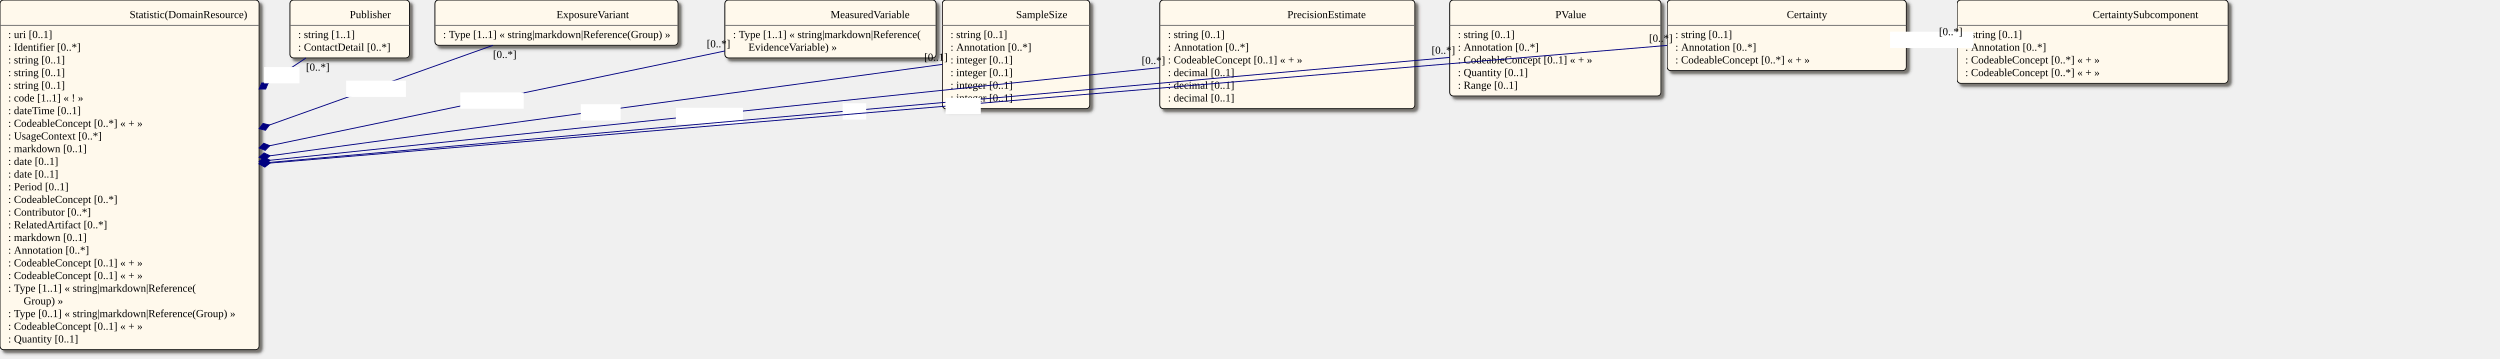
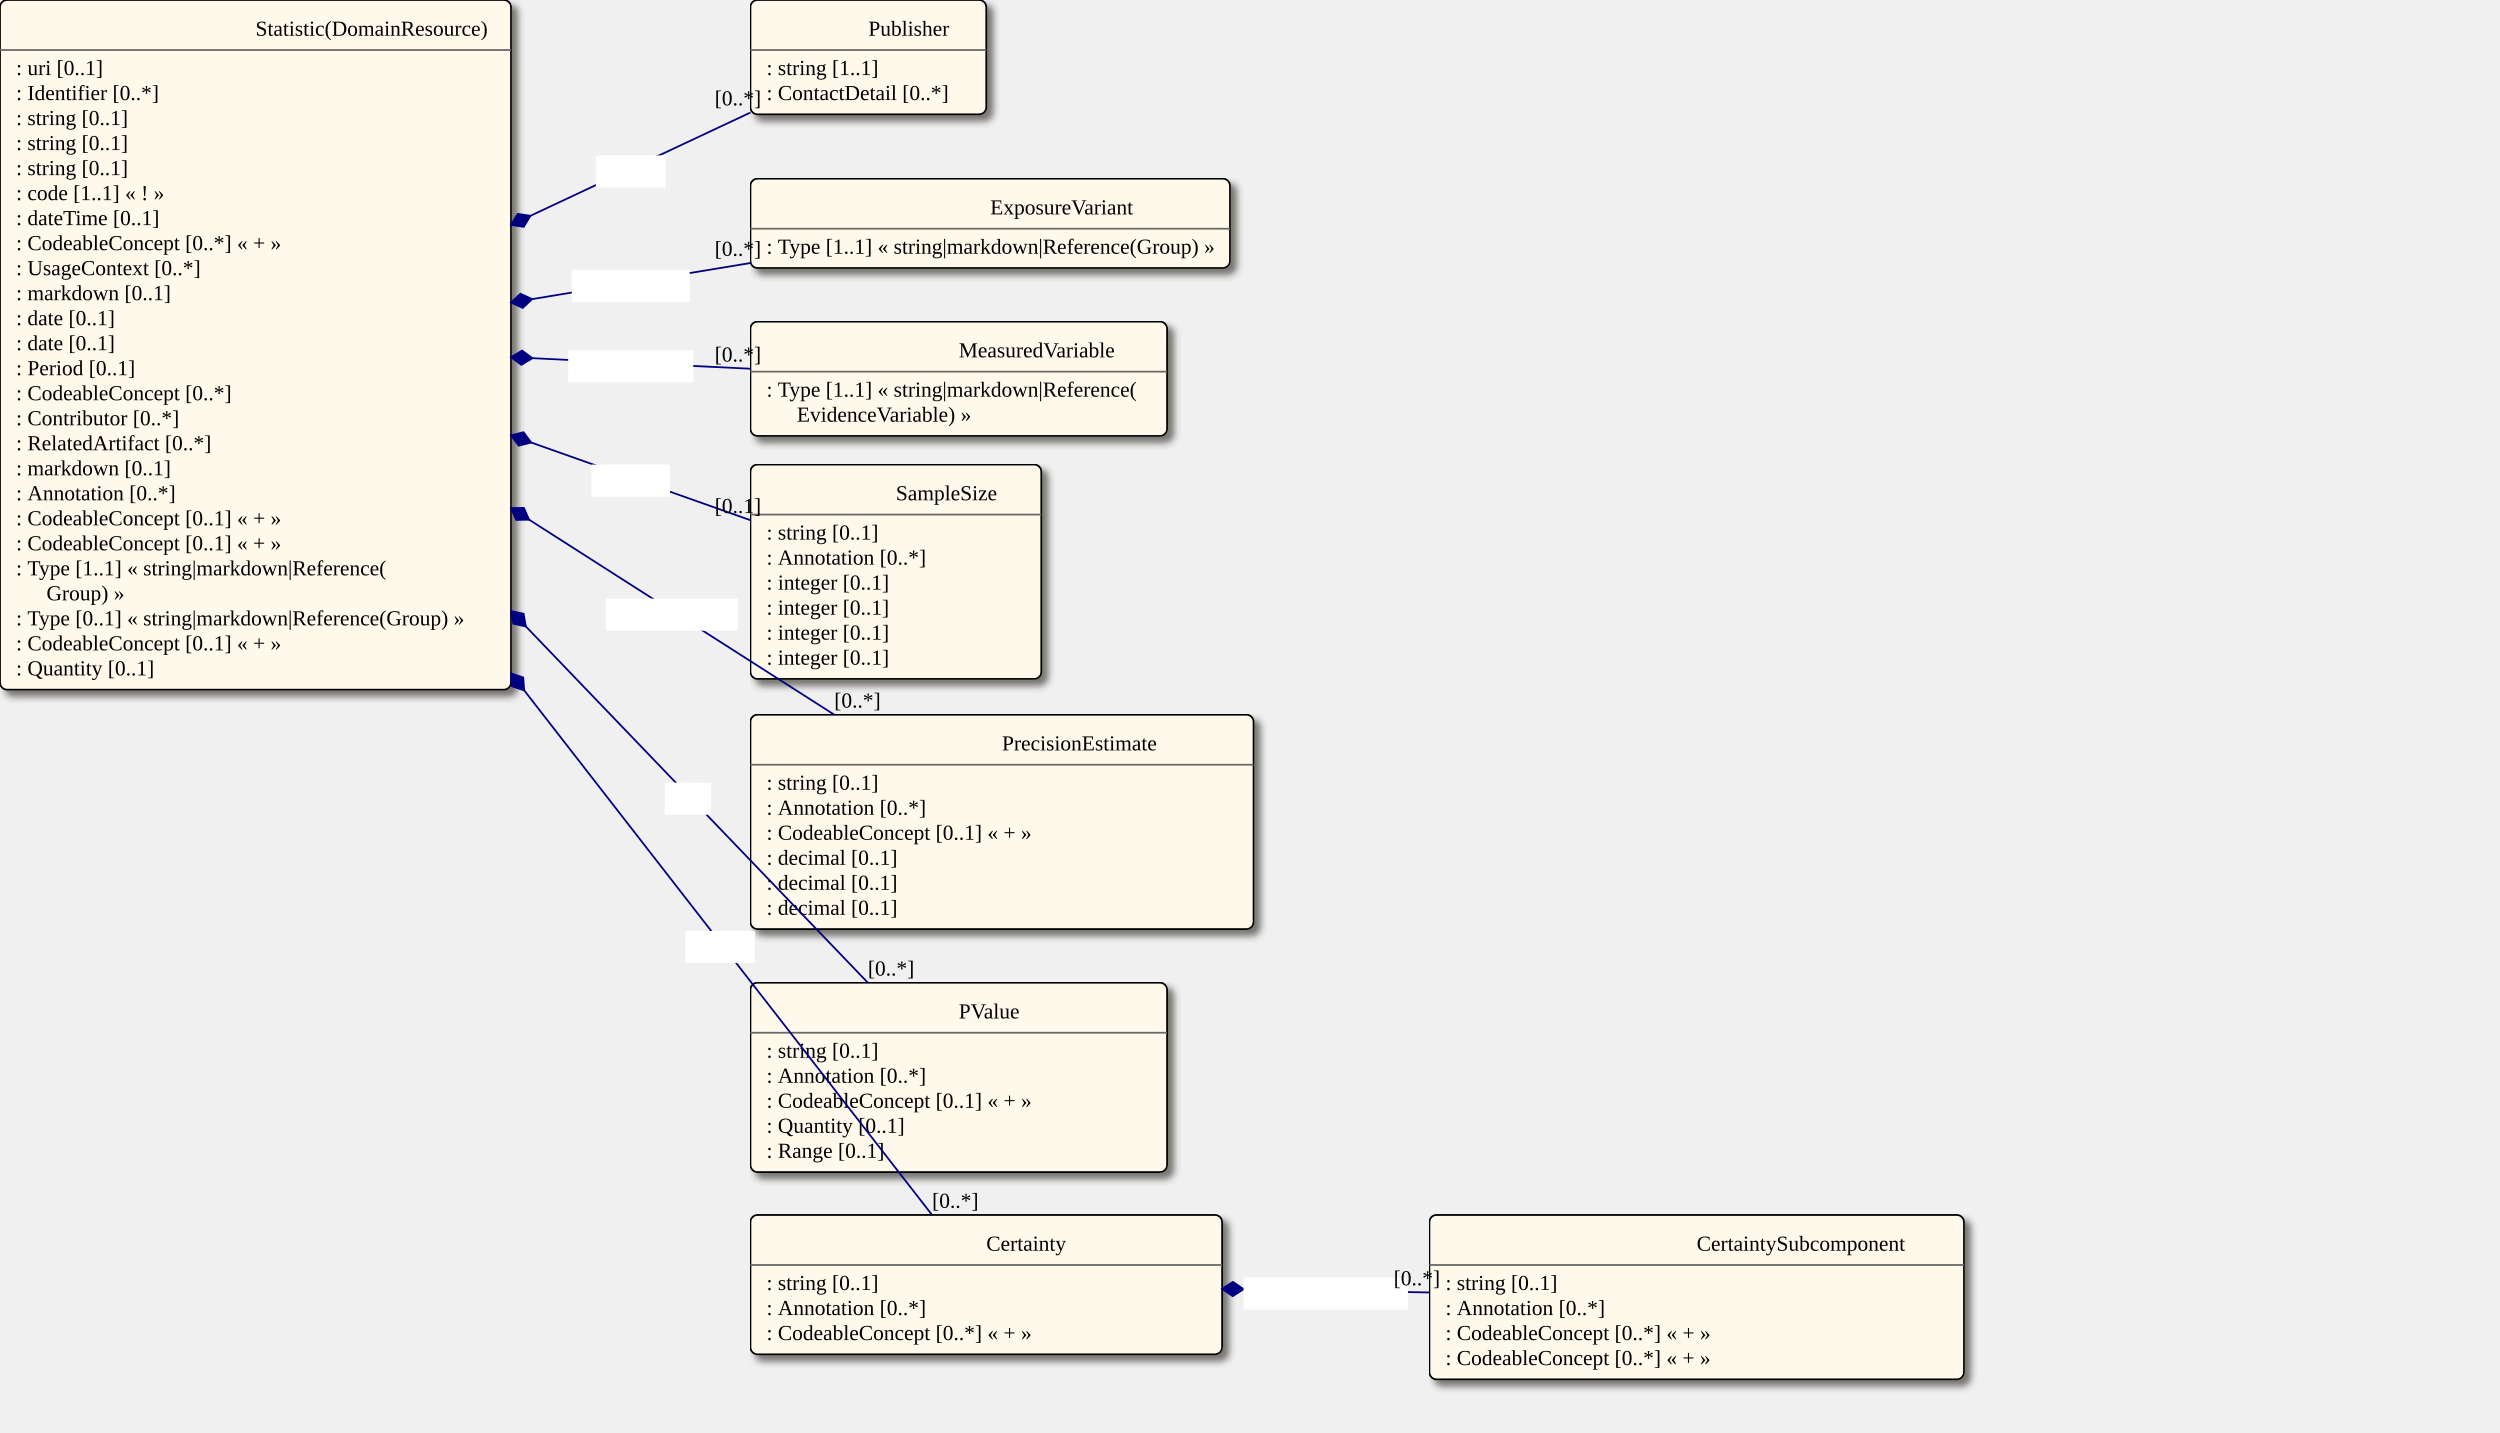
- <svg xmlns="http://www.w3.org/2000/svg" xmlns:xlink="http://www.w3.org/1999/xlink" id="n195" version="1.1" width="2759.2" height="396.0">
+ <svg xmlns="http://www.w3.org/2000/svg" xmlns:xlink="http://www.w3.org/1999/xlink" id="n195" version="1.1" width="1399.2" height="802.0">
  <defs>
    <filter id="shadow1" x="0" y="0" width="200%" height="200%">
      <feOffset result="offOut" in="SourceGraphic" dx="3" dy="3" />
      <feColorMatrix result="matrixOut" in="offOut" type="matrix" values="0.2 0 0 0 0 0 0.2 0 0 0 0 0 0.2 0 0 0 0 0 1 0" />
      <feGaussianBlur result="blurOut" in="matrixOut" stdDeviation="2" />
      <feBlend in="SourceGraphic" in2="blurOut" mode="normal" />
    </filter>
  </defs>
  <g id="n196">
    <rect id="Statistic" x="0.0" y="0.0" rx="4" ry="4" width="286.0" height="386.0" filter="url(#shadow1)" style="fill:#fff9ec;stroke:black;stroke-width:1" />
    <line id="n197" x1="0.0" y1="28.0" x2="286.0" y2="28.0" style="stroke:dimgrey;stroke-width:1" />
    <text id="n198" x="143.0" y="20.0" fill="black" class="diagram-class-title  diagram-class-resource">Statistic<tspan class="diagram-class-title-link"> (<a id="n199" xlink:href="domainresource.html" class="diagram-class-reference">DomainResource</a>)</tspan>
    </text>
    <text id="n200" x="6.0" y="42.0" fill="black" class="diagram-class-detail">
      <a id="n201" xlink:href="statistic-definitions.html#Statistic.url" /> : <a id="n202" xlink:href="datatypes.html#uri">uri</a> [0..1]</text>
    <text id="n206" x="6.0" y="56.0" fill="black" class="diagram-class-detail">
      <a id="n207" xlink:href="statistic-definitions.html#Statistic.identifier" /> : <a id="n208" xlink:href="datatypes.html#Identifier">Identifier</a> [0..*]</text>
    <text id="n212" x="6.0" y="70.0" fill="black" class="diagram-class-detail">
      <a id="n213" xlink:href="statistic-definitions.html#Statistic.version" /> : <a id="n214" xlink:href="datatypes.html#string">string</a> [0..1]</text>
    <text id="n218" x="6.0" y="84.0" fill="black" class="diagram-class-detail">
      <a id="n219" xlink:href="statistic-definitions.html#Statistic.name" /> : <a id="n220" xlink:href="datatypes.html#string">string</a> [0..1]</text>
    <text id="n224" x="6.0" y="98.0" fill="black" class="diagram-class-detail">
      <a id="n225" xlink:href="statistic-definitions.html#Statistic.title" /> : <a id="n226" xlink:href="datatypes.html#string">string</a> [0..1]</text>
    <text id="n230" x="6.0" y="112.0" fill="black" class="diagram-class-detail">
      <a id="n231" xlink:href="statistic-definitions.html#Statistic.status" /> : <a id="n232" xlink:href="datatypes.html#code">code</a> [1..1] « <a id="n233" xlink:href="valueset-publication-status.html" />! »</text>
    <text id="n240" x="6.0" y="126.0" fill="black" class="diagram-class-detail">
      <a id="n241" xlink:href="statistic-definitions.html#Statistic.date" /> : <a id="n242" xlink:href="datatypes.html#dateTime">dateTime</a> [0..1]</text>
    <text id="n246" x="6.0" y="140.0" fill="black" class="diagram-class-detail">
      <a id="n247" xlink:href="statistic-definitions.html#Statistic.jurisdiction" /> : <a id="n248" xlink:href="datatypes.html#CodeableConcept">CodeableConcept</a> [0..*] « <a id="n249" xlink:href="valueset-jurisdiction.html" />+ »</text>
    <text id="n256" x="6.0" y="154.0" fill="black" class="diagram-class-detail">
      <a id="n257" xlink:href="statistic-definitions.html#Statistic.useContext" /> : <a id="n258" xlink:href="metadatatypes.html#UsageContext">UsageContext</a> [0..*]</text>
    <text id="n262" x="6.0" y="168.0" fill="black" class="diagram-class-detail">
      <a id="n263" xlink:href="statistic-definitions.html#Statistic.copyright" /> : <a id="n264" xlink:href="datatypes.html#markdown">markdown</a> [0..1]</text>
    <text id="n268" x="6.0" y="182.0" fill="black" class="diagram-class-detail">
      <a id="n269" xlink:href="statistic-definitions.html#Statistic.approvalDate" /> : <a id="n270" xlink:href="datatypes.html#date">date</a> [0..1]</text>
    <text id="n274" x="6.0" y="196.0" fill="black" class="diagram-class-detail">
      <a id="n275" xlink:href="statistic-definitions.html#Statistic.lastReviewDate" /> : <a id="n276" xlink:href="datatypes.html#date">date</a> [0..1]</text>
    <text id="n280" x="6.0" y="210.0" fill="black" class="diagram-class-detail">
      <a id="n281" xlink:href="statistic-definitions.html#Statistic.effectivePeriod" /> : <a id="n282" xlink:href="datatypes.html#Period">Period</a> [0..1]</text>
    <text id="n286" x="6.0" y="224.0" fill="black" class="diagram-class-detail">
      <a id="n287" xlink:href="statistic-definitions.html#Statistic.topic" /> : <a id="n288" xlink:href="datatypes.html#CodeableConcept">CodeableConcept</a> [0..*]</text>
    <text id="n292" x="6.0" y="238.0" fill="black" class="diagram-class-detail">
      <a id="n293" xlink:href="statistic-definitions.html#Statistic.contributor" /> : <a id="n294" xlink:href="metadatatypes.html#Contributor">Contributor</a> [0..*]</text>
    <text id="n298" x="6.0" y="252.0" fill="black" class="diagram-class-detail">
      <a id="n299" xlink:href="statistic-definitions.html#Statistic.relatedArtifact" /> : <a id="n300" xlink:href="metadatatypes.html#RelatedArtifact">RelatedArtifact</a> [0..*]</text>
    <text id="n304" x="6.0" y="266.0" fill="black" class="diagram-class-detail">
      <a id="n305" xlink:href="statistic-definitions.html#Statistic.description" /> : <a id="n306" xlink:href="datatypes.html#markdown">markdown</a> [0..1]</text>
    <text id="n310" x="6.0" y="280.0" fill="black" class="diagram-class-detail">
      <a id="n311" xlink:href="statistic-definitions.html#Statistic.note" /> : <a id="n312" xlink:href="datatypes.html#Annotation">Annotation</a> [0..*]</text>
    <text id="n316" x="6.0" y="294.0" fill="black" class="diagram-class-detail">
      <a id="n317" xlink:href="statistic-definitions.html#Statistic.synthesisType" /> : <a id="n318" xlink:href="datatypes.html#CodeableConcept">CodeableConcept</a> [0..1] « <a id="n319" xlink:href="valueset-synthesis-type.html" />+ »</text>
    <text id="n326" x="6.0" y="308.0" fill="black" class="diagram-class-detail">
      <a id="n327" xlink:href="statistic-definitions.html#Statistic.studyType" /> : <a id="n328" xlink:href="datatypes.html#CodeableConcept">CodeableConcept</a> [0..1] « <a id="n329" xlink:href="valueset-study-type.html" />+ »</text>
    <text id="n336" x="6.0" y="322.0" fill="black" class="diagram-class-detail">
      <a id="n337" xlink:href="statistic-definitions.html#Statistic.exposureBackground_x_" /> : <a id="n338" xlink:href="formats.html#umlchoice">Type</a> [1..1] « <a id="n339" xlink:href="datatypes.html#string">string</a>|<a id="n340" xlink:href="datatypes.html#markdown">markdown</a>|<a id="n341" xlink:href="references.html#Reference">Reference</a>(</text>
    <text id="n342" x="26.0" y="336.0" fill="black" class="diagram-class-detail">
      <a id="n343" xlink:href="group.html#Group">Group</a>) »</text>
    <text id="n352" x="6.0" y="350.0" fill="black" class="diagram-class-detail">
      <a id="n353" xlink:href="statistic-definitions.html#Statistic.exposure_x_" /> : <a id="n354" xlink:href="formats.html#umlchoice">Type</a> [0..1] « <a id="n355" xlink:href="datatypes.html#string">string</a>|<a id="n356" xlink:href="datatypes.html#markdown">markdown</a>|<a id="n357" xlink:href="references.html#Reference">Reference</a>(<a id="n358" xlink:href="group.html#Group">Group</a>) »</text>
    <text id="n366" x="6.0" y="364.0" fill="black" class="diagram-class-detail">
      <a id="n367" xlink:href="statistic-definitions.html#Statistic.statisticType" /> : <a id="n368" xlink:href="datatypes.html#CodeableConcept">CodeableConcept</a> [0..1] « <a id="n369" xlink:href="valueset-statistic-type.html" />+ »</text>
    <text id="n376" x="6.0" y="378.0" fill="black" class="diagram-class-detail">
      <a id="n377" xlink:href="statistic-definitions.html#Statistic.quantity" /> : <a id="n378" xlink:href="datatypes.html#Quantity">Quantity</a> [0..1]</text>
  </g>
  <g id="n382">
-     <rect id="Statistic.publisher" x="320.0" y="0.0" rx="4" ry="4" width="132.0" height="64.0" filter="url(#shadow1)" style="fill:#fff9ec;stroke:black;stroke-width:1" />
-     <line id="n383" x1="320.0" y1="28.0" x2="452.0" y2="28.0" style="stroke:dimgrey;stroke-width:1" />
-     <text id="n384" x="386.0" y="20.0" fill="black" class="diagram-class-title">Publisher</text>
-     <text id="n385" x="326.0" y="42.0" fill="black" class="diagram-class-detail">
+     <rect id="Statistic.publisher" x="420.0" y="0.0" rx="4" ry="4" width="132.0" height="64.0" filter="url(#shadow1)" style="fill:#fff9ec;stroke:black;stroke-width:1" />
+     <line id="n383" x1="420.0" y1="28.0" x2="552.0" y2="28.0" style="stroke:dimgrey;stroke-width:1" />
+     <text id="n384" x="486.0" y="20.0" fill="black" class="diagram-class-title">Publisher</text>
+     <text id="n385" x="426.0" y="42.0" fill="black" class="diagram-class-detail">
      <a id="n386" xlink:href="statistic-definitions.html#Statistic.publisher.name" /> : <a id="n387" xlink:href="datatypes.html#string">string</a> [1..1]</text>
-     <text id="n391" x="326.0" y="56.0" fill="black" class="diagram-class-detail">
+     <text id="n391" x="426.0" y="56.0" fill="black" class="diagram-class-detail">
      <a id="n392" xlink:href="statistic-definitions.html#Statistic.publisher.contact" /> : <a id="n393" xlink:href="metadatatypes.html#ContactDetail">ContactDetail</a> [0..*]</text>
  </g>
  <g id="n397">
-     <rect id="Statistic.exposureVariant" x="480.0" y="0.0" rx="4" ry="4" width="268.4" height="50.0" filter="url(#shadow1)" style="fill:#fff9ec;stroke:black;stroke-width:1" />
-     <line id="n398" x1="480.0" y1="28.0" x2="748.4" y2="28.0" style="stroke:dimgrey;stroke-width:1" />
-     <text id="n399" x="614.2" y="20.0" fill="black" class="diagram-class-title">ExposureVariant</text>
-     <text id="n400" x="486.0" y="42.0" fill="black" class="diagram-class-detail">
+     <rect id="Statistic.exposureVariant" x="420.0" y="100.0" rx="4" ry="4" width="268.4" height="50.0" filter="url(#shadow1)" style="fill:#fff9ec;stroke:black;stroke-width:1" />
+     <line id="n398" x1="420.0" y1="128.0" x2="688.4" y2="128.0" style="stroke:dimgrey;stroke-width:1" />
+     <text id="n399" x="554.2" y="120.0" fill="black" class="diagram-class-title">ExposureVariant</text>
+     <text id="n400" x="426.0" y="142.0" fill="black" class="diagram-class-detail">
      <a id="n401" xlink:href="statistic-definitions.html#Statistic.exposureVariant.element_x_" /> : <a id="n402" xlink:href="formats.html#umlchoice">Type</a> [1..1] « <a id="n403" xlink:href="datatypes.html#string">string</a>|<a id="n404" xlink:href="datatypes.html#markdown">markdown</a>|<a id="n405" xlink:href="references.html#Reference">Reference</a>(<a id="n406" xlink:href="group.html#Group">Group</a>) »</text>
  </g>
  <g id="n414">
-     <rect id="Statistic.measuredVariable" x="800.0" y="0.0" rx="4" ry="4" width="233.2" height="64.0" filter="url(#shadow1)" style="fill:#fff9ec;stroke:black;stroke-width:1" />
-     <line id="n415" x1="800.0" y1="28.0" x2="1033.2" y2="28.0" style="stroke:dimgrey;stroke-width:1" />
-     <text id="n416" x="916.6" y="20.0" fill="black" class="diagram-class-title">MeasuredVariable</text>
-     <text id="n417" x="806.0" y="42.0" fill="black" class="diagram-class-detail">
+     <rect id="Statistic.measuredVariable" x="420.0" y="180.0" rx="4" ry="4" width="233.2" height="64.0" filter="url(#shadow1)" style="fill:#fff9ec;stroke:black;stroke-width:1" />
+     <line id="n415" x1="420.0" y1="208.0" x2="653.2" y2="208.0" style="stroke:dimgrey;stroke-width:1" />
+     <text id="n416" x="536.6" y="200.0" fill="black" class="diagram-class-title">MeasuredVariable</text>
+     <text id="n417" x="426.0" y="222.0" fill="black" class="diagram-class-detail">
      <a id="n418" xlink:href="statistic-definitions.html#Statistic.measuredVariable.element_x_" /> : <a id="n419" xlink:href="formats.html#umlchoice">Type</a> [1..1] « <a id="n420" xlink:href="datatypes.html#string">string</a>|<a id="n421" xlink:href="datatypes.html#markdown">markdown</a>|<a id="n422" xlink:href="references.html#Reference">Reference</a>(</text>
-     <text id="n423" x="826.0" y="56.0" fill="black" class="diagram-class-detail">
+     <text id="n423" x="446.0" y="236.0" fill="black" class="diagram-class-detail">
      <a id="n424" xlink:href="evidencevariable.html#EvidenceVariable">EvidenceVariable</a>) »</text>
  </g>
  <g id="n433">
-     <rect id="Statistic.sampleSize" x="1040.0" y="0.0" rx="4" ry="4" width="162.8" height="120.0" filter="url(#shadow1)" style="fill:#fff9ec;stroke:black;stroke-width:1" />
-     <line id="n434" x1="1040.0" y1="28.0" x2="1202.8" y2="28.0" style="stroke:dimgrey;stroke-width:1" />
-     <text id="n435" x="1121.4" y="20.0" fill="black" class="diagram-class-title">SampleSize</text>
-     <text id="n436" x="1046.0" y="42.0" fill="black" class="diagram-class-detail">
+     <rect id="Statistic.sampleSize" x="420.0" y="260.0" rx="4" ry="4" width="162.8" height="120.0" filter="url(#shadow1)" style="fill:#fff9ec;stroke:black;stroke-width:1" />
+     <line id="n434" x1="420.0" y1="288.0" x2="582.8" y2="288.0" style="stroke:dimgrey;stroke-width:1" />
+     <text id="n435" x="501.4" y="280.0" fill="black" class="diagram-class-title">SampleSize</text>
+     <text id="n436" x="426.0" y="302.0" fill="black" class="diagram-class-detail">
      <a id="n437" xlink:href="statistic-definitions.html#Statistic.sampleSize.description" /> : <a id="n438" xlink:href="datatypes.html#string">string</a> [0..1]</text>
-     <text id="n442" x="1046.0" y="56.0" fill="black" class="diagram-class-detail">
+     <text id="n442" x="426.0" y="316.0" fill="black" class="diagram-class-detail">
      <a id="n443" xlink:href="statistic-definitions.html#Statistic.sampleSize.note" /> : <a id="n444" xlink:href="datatypes.html#Annotation">Annotation</a> [0..*]</text>
-     <text id="n448" x="1046.0" y="70.0" fill="black" class="diagram-class-detail">
+     <text id="n448" x="426.0" y="330.0" fill="black" class="diagram-class-detail">
      <a id="n449" xlink:href="statistic-definitions.html#Statistic.sampleSize.numberOfStudies" /> : <a id="n450" xlink:href="datatypes.html#integer">integer</a> [0..1]</text>
-     <text id="n454" x="1046.0" y="84.0" fill="black" class="diagram-class-detail">
+     <text id="n454" x="426.0" y="344.0" fill="black" class="diagram-class-detail">
      <a id="n455" xlink:href="statistic-definitions.html#Statistic.sampleSize.numberOfParticipants" /> : <a id="n456" xlink:href="datatypes.html#integer">integer</a> [0..1]</text>
-     <text id="n460" x="1046.0" y="98.0" fill="black" class="diagram-class-detail">
+     <text id="n460" x="426.0" y="358.0" fill="black" class="diagram-class-detail">
      <a id="n461" xlink:href="statistic-definitions.html#Statistic.sampleSize.knownDataCount" /> : <a id="n462" xlink:href="datatypes.html#integer">integer</a> [0..1]</text>
-     <text id="n466" x="1046.0" y="112.0" fill="black" class="diagram-class-detail">
+     <text id="n466" x="426.0" y="372.0" fill="black" class="diagram-class-detail">
      <a id="n467" xlink:href="statistic-definitions.html#Statistic.sampleSize.numeratorCount" /> : <a id="n468" xlink:href="datatypes.html#integer">integer</a> [0..1]</text>
  </g>
  <g id="n472">
-     <rect id="Statistic.precisionEstimate" x="1280.0" y="0.0" rx="4" ry="4" width="281.6" height="120.0" filter="url(#shadow1)" style="fill:#fff9ec;stroke:black;stroke-width:1" />
-     <line id="n473" x1="1280.0" y1="28.0" x2="1561.6" y2="28.0" style="stroke:dimgrey;stroke-width:1" />
-     <text id="n474" x="1420.8" y="20.0" fill="black" class="diagram-class-title">PrecisionEstimate</text>
-     <text id="n475" x="1286.0" y="42.0" fill="black" class="diagram-class-detail">
+     <rect id="Statistic.precisionEstimate" x="420.0" y="400.0" rx="4" ry="4" width="281.6" height="120.0" filter="url(#shadow1)" style="fill:#fff9ec;stroke:black;stroke-width:1" />
+     <line id="n473" x1="420.0" y1="428.0" x2="701.6" y2="428.0" style="stroke:dimgrey;stroke-width:1" />
+     <text id="n474" x="560.8" y="420.0" fill="black" class="diagram-class-title">PrecisionEstimate</text>
+     <text id="n475" x="426.0" y="442.0" fill="black" class="diagram-class-detail">
      <a id="n476" xlink:href="statistic-definitions.html#Statistic.precisionEstimate.description" /> : <a id="n477" xlink:href="datatypes.html#string">string</a> [0..1]</text>
-     <text id="n481" x="1286.0" y="56.0" fill="black" class="diagram-class-detail">
+     <text id="n481" x="426.0" y="456.0" fill="black" class="diagram-class-detail">
      <a id="n482" xlink:href="statistic-definitions.html#Statistic.precisionEstimate.note" /> : <a id="n483" xlink:href="datatypes.html#Annotation">Annotation</a> [0..*]</text>
-     <text id="n487" x="1286.0" y="70.0" fill="black" class="diagram-class-detail">
+     <text id="n487" x="426.0" y="470.0" fill="black" class="diagram-class-detail">
      <a id="n488" xlink:href="statistic-definitions.html#Statistic.precisionEstimate.type" /> : <a id="n489" xlink:href="datatypes.html#CodeableConcept">CodeableConcept</a> [0..1] « <a id="n490" xlink:href="valueset-precision-estimate-type.html" />+ »</text>
-     <text id="n497" x="1286.0" y="84.0" fill="black" class="diagram-class-detail">
+     <text id="n497" x="426.0" y="484.0" fill="black" class="diagram-class-detail">
      <a id="n498" xlink:href="statistic-definitions.html#Statistic.precisionEstimate.level" /> : <a id="n499" xlink:href="datatypes.html#decimal">decimal</a> [0..1]</text>
-     <text id="n503" x="1286.0" y="98.0" fill="black" class="diagram-class-detail">
+     <text id="n503" x="426.0" y="498.0" fill="black" class="diagram-class-detail">
      <a id="n504" xlink:href="statistic-definitions.html#Statistic.precisionEstimate.from" /> : <a id="n505" xlink:href="datatypes.html#decimal">decimal</a> [0..1]</text>
-     <text id="n509" x="1286.0" y="112.0" fill="black" class="diagram-class-detail">
+     <text id="n509" x="426.0" y="512.0" fill="black" class="diagram-class-detail">
      <a id="n510" xlink:href="statistic-definitions.html#Statistic.precisionEstimate.to" /> : <a id="n511" xlink:href="datatypes.html#decimal">decimal</a> [0..1]</text>
  </g>
  <g id="n515">
-     <rect id="Statistic.pValue" x="1600.0" y="0.0" rx="4" ry="4" width="233.2" height="106.0" filter="url(#shadow1)" style="fill:#fff9ec;stroke:black;stroke-width:1" />
-     <line id="n516" x1="1600.0" y1="28.0" x2="1833.2" y2="28.0" style="stroke:dimgrey;stroke-width:1" />
-     <text id="n517" x="1716.6" y="20.0" fill="black" class="diagram-class-title">PValue</text>
-     <text id="n518" x="1606.0" y="42.0" fill="black" class="diagram-class-detail">
+     <rect id="Statistic.pValue" x="420.0" y="550.0" rx="4" ry="4" width="233.2" height="106.0" filter="url(#shadow1)" style="fill:#fff9ec;stroke:black;stroke-width:1" />
+     <line id="n516" x1="420.0" y1="578.0" x2="653.2" y2="578.0" style="stroke:dimgrey;stroke-width:1" />
+     <text id="n517" x="536.6" y="570.0" fill="black" class="diagram-class-title">PValue</text>
+     <text id="n518" x="426.0" y="592.0" fill="black" class="diagram-class-detail">
      <a id="n519" xlink:href="statistic-definitions.html#Statistic.pValue.description" /> : <a id="n520" xlink:href="datatypes.html#string">string</a> [0..1]</text>
-     <text id="n524" x="1606.0" y="56.0" fill="black" class="diagram-class-detail">
+     <text id="n524" x="426.0" y="606.0" fill="black" class="diagram-class-detail">
      <a id="n525" xlink:href="statistic-definitions.html#Statistic.pValue.note" /> : <a id="n526" xlink:href="datatypes.html#Annotation">Annotation</a> [0..*]</text>
-     <text id="n530" x="1606.0" y="70.0" fill="black" class="diagram-class-detail">
+     <text id="n530" x="426.0" y="620.0" fill="black" class="diagram-class-detail">
      <a id="n531" xlink:href="statistic-definitions.html#Statistic.pValue.type" /> : <a id="n532" xlink:href="datatypes.html#CodeableConcept">CodeableConcept</a> [0..1] « <a id="n533" xlink:href="valueset-pvalue-type.html" />+ »</text>
-     <text id="n540" x="1606.0" y="84.0" fill="black" class="diagram-class-detail">
+     <text id="n540" x="426.0" y="634.0" fill="black" class="diagram-class-detail">
      <a id="n541" xlink:href="statistic-definitions.html#Statistic.pValue.quantity" /> : <a id="n542" xlink:href="datatypes.html#Quantity">Quantity</a> [0..1]</text>
-     <text id="n546" x="1606.0" y="98.0" fill="black" class="diagram-class-detail">
+     <text id="n546" x="426.0" y="648.0" fill="black" class="diagram-class-detail">
      <a id="n547" xlink:href="statistic-definitions.html#Statistic.pValue.range" /> : <a id="n548" xlink:href="datatypes.html#Range">Range</a> [0..1]</text>
  </g>
  <g id="n552">
-     <rect id="Statistic.certainty" x="1840.0" y="0.0" rx="4" ry="4" width="264.0" height="78.0" filter="url(#shadow1)" style="fill:#fff9ec;stroke:black;stroke-width:1" />
-     <line id="n553" x1="1840.0" y1="28.0" x2="2104.0" y2="28.0" style="stroke:dimgrey;stroke-width:1" />
-     <text id="n554" x="1972.0" y="20.0" fill="black" class="diagram-class-title">Certainty</text>
-     <text id="n555" x="1846.0" y="42.0" fill="black" class="diagram-class-detail">
+     <rect id="Statistic.certainty" x="420.0" y="680.0" rx="4" ry="4" width="264.0" height="78.0" filter="url(#shadow1)" style="fill:#fff9ec;stroke:black;stroke-width:1" />
+     <line id="n553" x1="420.0" y1="708.0" x2="684.0" y2="708.0" style="stroke:dimgrey;stroke-width:1" />
+     <text id="n554" x="552.0" y="700.0" fill="black" class="diagram-class-title">Certainty</text>
+     <text id="n555" x="426.0" y="722.0" fill="black" class="diagram-class-detail">
      <a id="n556" xlink:href="statistic-definitions.html#Statistic.certainty.description" /> : <a id="n557" xlink:href="datatypes.html#string">string</a> [0..1]</text>
-     <text id="n561" x="1846.0" y="56.0" fill="black" class="diagram-class-detail">
+     <text id="n561" x="426.0" y="736.0" fill="black" class="diagram-class-detail">
      <a id="n562" xlink:href="statistic-definitions.html#Statistic.certainty.note" /> : <a id="n563" xlink:href="datatypes.html#Annotation">Annotation</a> [0..*]</text>
-     <text id="n567" x="1846.0" y="70.0" fill="black" class="diagram-class-detail">
+     <text id="n567" x="426.0" y="750.0" fill="black" class="diagram-class-detail">
      <a id="n568" xlink:href="statistic-definitions.html#Statistic.certainty.rating" /> : <a id="n569" xlink:href="datatypes.html#CodeableConcept">CodeableConcept</a> [0..*] « <a id="n570" xlink:href="valueset-certainty-rating.html" />+ »</text>
  </g>
  <g id="n577">
-     <rect id="Statistic.certainty.certaintySubcomponent" x="2160.0" y="0.0" rx="4" ry="4" width="299.2" height="92.0" filter="url(#shadow1)" style="fill:#fff9ec;stroke:black;stroke-width:1" />
-     <line id="n578" x1="2160.0" y1="28.0" x2="2459.2" y2="28.0" style="stroke:dimgrey;stroke-width:1" />
-     <text id="n579" x="2309.6" y="20.0" fill="black" class="diagram-class-title">CertaintySubcomponent</text>
-     <text id="n580" x="2166.0" y="42.0" fill="black" class="diagram-class-detail">
+     <rect id="Statistic.certainty.certaintySubcomponent" x="800.0" y="680.0" rx="4" ry="4" width="299.2" height="92.0" filter="url(#shadow1)" style="fill:#fff9ec;stroke:black;stroke-width:1" />
+     <line id="n578" x1="800.0" y1="708.0" x2="1099.2" y2="708.0" style="stroke:dimgrey;stroke-width:1" />
+     <text id="n579" x="949.6" y="700.0" fill="black" class="diagram-class-title">CertaintySubcomponent</text>
+     <text id="n580" x="806.0" y="722.0" fill="black" class="diagram-class-detail">
      <a id="n581" xlink:href="statistic-definitions.html#Statistic.certainty.certaintySubcomponent.description" /> : <a id="n582" xlink:href="datatypes.html#string">string</a> [0..1]</text>
-     <text id="n586" x="2166.0" y="56.0" fill="black" class="diagram-class-detail">
+     <text id="n586" x="806.0" y="736.0" fill="black" class="diagram-class-detail">
      <a id="n587" xlink:href="statistic-definitions.html#Statistic.certainty.certaintySubcomponent.note" /> : <a id="n588" xlink:href="datatypes.html#Annotation">Annotation</a> [0..*]</text>
-     <text id="n592" x="2166.0" y="70.0" fill="black" class="diagram-class-detail">
+     <text id="n592" x="806.0" y="750.0" fill="black" class="diagram-class-detail">
      <a id="n593" xlink:href="statistic-definitions.html#Statistic.certainty.certaintySubcomponent.type" /> : <a id="n594" xlink:href="datatypes.html#CodeableConcept">CodeableConcept</a> [0..*] « <a id="n595" xlink:href="valueset-certainty-subcomponent-type.html" />+ »</text>
-     <text id="n602" x="2166.0" y="84.0" fill="black" class="diagram-class-detail">
+     <text id="n602" x="806.0" y="764.0" fill="black" class="diagram-class-detail">
      <a id="n603" xlink:href="statistic-definitions.html#Statistic.certainty.certaintySubcomponent.rating" /> : <a id="n604" xlink:href="datatypes.html#CodeableConcept">CodeableConcept</a> [0..*] « <a id="n605" xlink:href="valueset-certainty-subcomponent-rating.html" />+ »</text>
  </g>
-   <line id="n612" x1="286.0" y1="98.255" x2="337.702" y2="64.0" style="stroke:navy;stroke-width:1" />
-   <polygon id="n613" points="286.0,98.255 292.0,102.255 298.0,98.255 292.0,94.255 286.0,98.255" style="fill:navy;stroke:navy;stroke-width:1" transform="rotate(-33.52652 286.0 98.25514)" />
-   <rect id="n614" x="291.5" y="74.0" width="39.0" height="18.0" style="fill:white;stroke:black;stroke-width:0" />
-   <text id="n615" x="311.0" y="84.0" fill="black" class="diagram-class-linkage">
+   <line id="n612" x1="286.0" y1="125.878" x2="420.0" y2="62.98" style="stroke:navy;stroke-width:1" />
+   <polygon id="n613" points="286.0,125.878 292.0,129.878 298.0,125.878 292.0,121.878 286.0,125.878" style="fill:navy;stroke:navy;stroke-width:1" transform="rotate(-25.14479 286.0 125.8776)" />
+   <rect id="n614" x="333.5" y="87.0" width="39.0" height="18.0" style="fill:white;stroke:black;stroke-width:0" />
+   <text id="n615" x="353.0" y="97.0" fill="black" class="diagram-class-linkage">
    <a id="n616" xlink:href="statistic-definitions.html#Statistic.publisher" />
  </text>
-   <text id="n617" x="337.702" y="78.0" fill="black" class="diagram-class-linkage">[0..*]</text>
-   <line id="n618" x1="286.0" y1="142.015" x2="544.081" y2="50.0" style="stroke:navy;stroke-width:1" />
-   <polygon id="n619" points="286.0,142.015 292.0,146.015 298.0,142.015 292.0,138.015 286.0,142.015" style="fill:navy;stroke:navy;stroke-width:1" transform="rotate(-19.62301 286.0 142.0153)" />
-   <rect id="n620" x="382.0" y="89.0" width="66.0" height="18.0" style="fill:white;stroke:black;stroke-width:0" />
-   <text id="n621" x="415.0" y="99.0" fill="black" class="diagram-class-linkage">
+   <text id="n617" x="400.0" y="58.98" fill="black" class="diagram-class-linkage">[0..*]</text>
+   <line id="n618" x1="286.0" y1="169.352" x2="420.0" y2="147.193" style="stroke:navy;stroke-width:1" />
+   <polygon id="n619" points="286.0,169.352 292.0,173.352 298.0,169.352 292.0,165.352 286.0,169.352" style="fill:navy;stroke:navy;stroke-width:1" transform="rotate(-9.390002 286.0 169.3521)" />
+   <rect id="n620" x="320.0" y="151.0" width="66.0" height="18.0" style="fill:white;stroke:black;stroke-width:0" />
+   <text id="n621" x="353.0" y="161.0" fill="black" class="diagram-class-linkage">
    <a id="n622" xlink:href="statistic-definitions.html#Statistic.exposureVariant" />
  </text>
-   <text id="n623" x="544.081" y="64.0" fill="black" class="diagram-class-linkage">[0..*]</text>
-   <line id="n624" x1="286.0" y1="163.239" x2="800.0" y2="56.267" style="stroke:navy;stroke-width:1" />
-   <polygon id="n625" points="286.0,163.239 292.0,167.239 298.0,163.239 292.0,159.239 286.0,163.239" style="fill:navy;stroke:navy;stroke-width:1" transform="rotate(-11.75646 286.0 163.2391)" />
-   <rect id="n626" x="508.0" y="102.0" width="70.0" height="18.0" style="fill:white;stroke:black;stroke-width:0" />
-   <text id="n627" x="543.0" y="112.0" fill="black" class="diagram-class-linkage">
+   <text id="n623" x="400.0" y="143.193" fill="black" class="diagram-class-linkage">[0..*]</text>
+   <line id="n624" x1="286.0" y1="199.903" x2="420.0" y2="206.371" style="stroke:navy;stroke-width:1" />
+   <polygon id="n625" points="286.0,199.903 292.0,203.903 298.0,199.903 292.0,195.903 286.0,199.903" style="fill:navy;stroke:navy;stroke-width:1" transform="rotate(2.763657 286.0 199.9029)" />
+   <rect id="n626" x="318.0" y="196.0" width="70.0" height="18.0" style="fill:white;stroke:black;stroke-width:0" />
+   <text id="n627" x="353.0" y="206.0" fill="black" class="diagram-class-linkage">
    <a id="n628" xlink:href="statistic-definitions.html#Statistic.measuredVariable" />
  </text>
-   <text id="n629" x="780.0" y="52.267" fill="black" class="diagram-class-linkage">[0..*]</text>
-   <line id="n630" x1="286.0" y1="173.561" x2="1040.0" y2="71.065" style="stroke:navy;stroke-width:1" />
-   <polygon id="n631" points="286.0,173.561 292.0,177.561 298.0,173.561 292.0,169.561 286.0,173.561" style="fill:navy;stroke:navy;stroke-width:1" transform="rotate(-7.741123 286.0 173.5611)" />
-   <rect id="n632" x="641.0" y="115.0" width="44.0" height="18.0" style="fill:white;stroke:black;stroke-width:0" />
-   <text id="n633" x="663.0" y="125.0" fill="black" class="diagram-class-linkage">
+   <text id="n629" x="400.0" y="202.371" fill="black" class="diagram-class-linkage">[0..*]</text>
+   <line id="n630" x1="286.0" y1="243.672" x2="420.0" y2="291.156" style="stroke:navy;stroke-width:1" />
+   <polygon id="n631" points="286.0,243.672 292.0,247.672 298.0,243.672 292.0,239.672 286.0,243.672" style="fill:navy;stroke:navy;stroke-width:1" transform="rotate(19.51192 286.0 243.6724)" />
+   <rect id="n632" x="331.0" y="260.0" width="44.0" height="18.0" style="fill:white;stroke:black;stroke-width:0" />
+   <text id="n633" x="353.0" y="270.0" fill="black" class="diagram-class-linkage">
    <a id="n634" xlink:href="statistic-definitions.html#Statistic.sampleSize" />
  </text>
-   <text id="n635" x="1020.0" y="67.065" fill="black" class="diagram-class-linkage">[0..1]</text>
-   <line id="n636" x1="286.0" y1="178.116" x2="1280.0" y2="74.655" style="stroke:navy;stroke-width:1" />
-   <polygon id="n637" points="286.0,178.116 292.0,182.116 298.0,178.116 292.0,174.116 286.0,178.116" style="fill:navy;stroke:navy;stroke-width:1" transform="rotate(-5.942242 286.0 178.1158)" />
-   <rect id="n638" x="746.0" y="119.0" width="74.0" height="18.0" style="fill:white;stroke:black;stroke-width:0" />
-   <text id="n639" x="783.0" y="129.0" fill="black" class="diagram-class-linkage">
+   <text id="n635" x="400.0" y="287.156" fill="black" class="diagram-class-linkage">[0..1]</text>
+   <line id="n636" x1="286.0" y1="284.386" x2="466.912" y2="400" style="stroke:navy;stroke-width:1" />
+   <polygon id="n637" points="286.0,284.386 292.0,288.386 298.0,284.386 292.0,280.386 286.0,284.386" style="fill:navy;stroke:navy;stroke-width:1" transform="rotate(32.58109 286.0 284.3858)" />
+   <rect id="n638" x="339.0" y="335.0" width="74.0" height="18.0" style="fill:white;stroke:black;stroke-width:0" />
+   <text id="n639" x="376.0" y="345.0" fill="black" class="diagram-class-linkage">
    <a id="n640" xlink:href="statistic-definitions.html#Statistic.precisionEstimate" />
  </text>
-   <text id="n641" x="1260.0" y="70.655" fill="black" class="diagram-class-linkage">[0..*]</text>
-   <line id="n642" x1="286.0" y1="180.278" x2="1600.0" y2="63.374" style="stroke:navy;stroke-width:1" />
-   <polygon id="n643" points="286.0,180.278 292.0,184.278 298.0,180.278 292.0,176.278 286.0,180.278" style="fill:navy;stroke:navy;stroke-width:1" transform="rotate(-5.084103 286.0 180.2776)" />
-   <rect id="n644" x="930.0" y="114.0" width="26.0" height="18.0" style="fill:white;stroke:black;stroke-width:0" />
-   <text id="n645" x="943.0" y="124.0" fill="black" class="diagram-class-linkage">
+   <text id="n641" x="466.912" y="396" fill="black" class="diagram-class-linkage">[0..*]</text>
+   <line id="n642" x1="286.0" y1="341.958" x2="485.72" y2="550" style="stroke:navy;stroke-width:1" />
+   <polygon id="n643" points="286.0,341.958 292.0,345.958 298.0,341.958 292.0,337.958 286.0,341.958" style="fill:navy;stroke:navy;stroke-width:1" transform="rotate(46.16914 286.0 341.9583)" />
+   <rect id="n644" x="372.0" y="438.0" width="26.0" height="18.0" style="fill:white;stroke:black;stroke-width:0" />
+   <text id="n645" x="385.0" y="448.0" fill="black" class="diagram-class-linkage">
    <a id="n646" xlink:href="statistic-definitions.html#Statistic.pValue" />
  </text>
-   <text id="n647" x="1580.0" y="59.374" fill="black" class="diagram-class-linkage">[0..*]</text>
-   <line id="n648" x1="2104.0" y1="41.737" x2="2160.0" y2="42.898" style="stroke:navy;stroke-width:1" />
-   <polygon id="n649" points="2104.0,41.737 2110.0,45.737 2116.0,41.737 2110.0,37.737 2104.0,41.737" style="fill:navy;stroke:navy;stroke-width:1" transform="rotate(1.187835 2104.0 41.73697)" />
-   <rect id="n650" x="2086.0" y="35.0" width="92.0" height="18.0" style="fill:white;stroke:black;stroke-width:0" />
-   <text id="n651" x="2132.0" y="45.0" fill="black" class="diagram-class-linkage">
+   <text id="n647" x="485.72" y="546" fill="black" class="diagram-class-linkage">[0..*]</text>
+   <line id="n648" x1="684.0" y1="721.324" x2="800.0" y2="723.366" style="stroke:navy;stroke-width:1" />
+   <polygon id="n649" points="684.0,721.324 690.0,725.324 696.0,721.324 690.0,717.324 684.0,721.324" style="fill:navy;stroke:navy;stroke-width:1" transform="rotate(1.008624 684.0 721.3239)" />
+   <rect id="n650" x="696.0" y="715.0" width="92.0" height="18.0" style="fill:white;stroke:black;stroke-width:0" />
+   <text id="n651" x="742.0" y="725.0" fill="black" class="diagram-class-linkage">
    <a id="n652" xlink:href="statistic-definitions.html#Statistic.certainty.certaintySubcomponent" />
  </text>
-   <text id="n653" x="2140.0" y="38.898" fill="black" class="diagram-class-linkage">[0..*]</text>
-   <line id="n654" x1="286.0" y1="180.96" x2="1840.0" y2="50.114" style="stroke:navy;stroke-width:1" />
-   <polygon id="n655" points="286.0,180.96 292.0,184.96 298.0,180.96 292.0,176.96 286.0,180.96" style="fill:navy;stroke:navy;stroke-width:1" transform="rotate(-4.812896 286.0 180.9595)" />
-   <rect id="n656" x="1043.5" y="108.0" width="39.0" height="18.0" style="fill:white;stroke:black;stroke-width:0" />
-   <text id="n657" x="1063.0" y="118.0" fill="black" class="diagram-class-linkage">
+   <text id="n653" x="780.0" y="719.366" fill="black" class="diagram-class-linkage">[0..*]</text>
+   <line id="n654" x1="286.0" y1="376.907" x2="521.675" y2="680.0" style="stroke:navy;stroke-width:1" />
+   <polygon id="n655" points="286.0,376.907 292.0,380.907 298.0,376.907 292.0,372.907 286.0,376.907" style="fill:navy;stroke:navy;stroke-width:1" transform="rotate(52.13256 286.0 376.9071)" />
+   <rect id="n656" x="383.5" y="521.0" width="39.0" height="18.0" style="fill:white;stroke:black;stroke-width:0" />
+   <text id="n657" x="403.0" y="531.0" fill="black" class="diagram-class-linkage">
    <a id="n658" xlink:href="statistic-definitions.html#Statistic.certainty" />
  </text>
-   <text id="n659" x="1820.0" y="46.114" fill="black" class="diagram-class-linkage">[0..*]</text>
+   <text id="n659" x="521.675" y="676.0" fill="black" class="diagram-class-linkage">[0..*]</text>
</svg>
